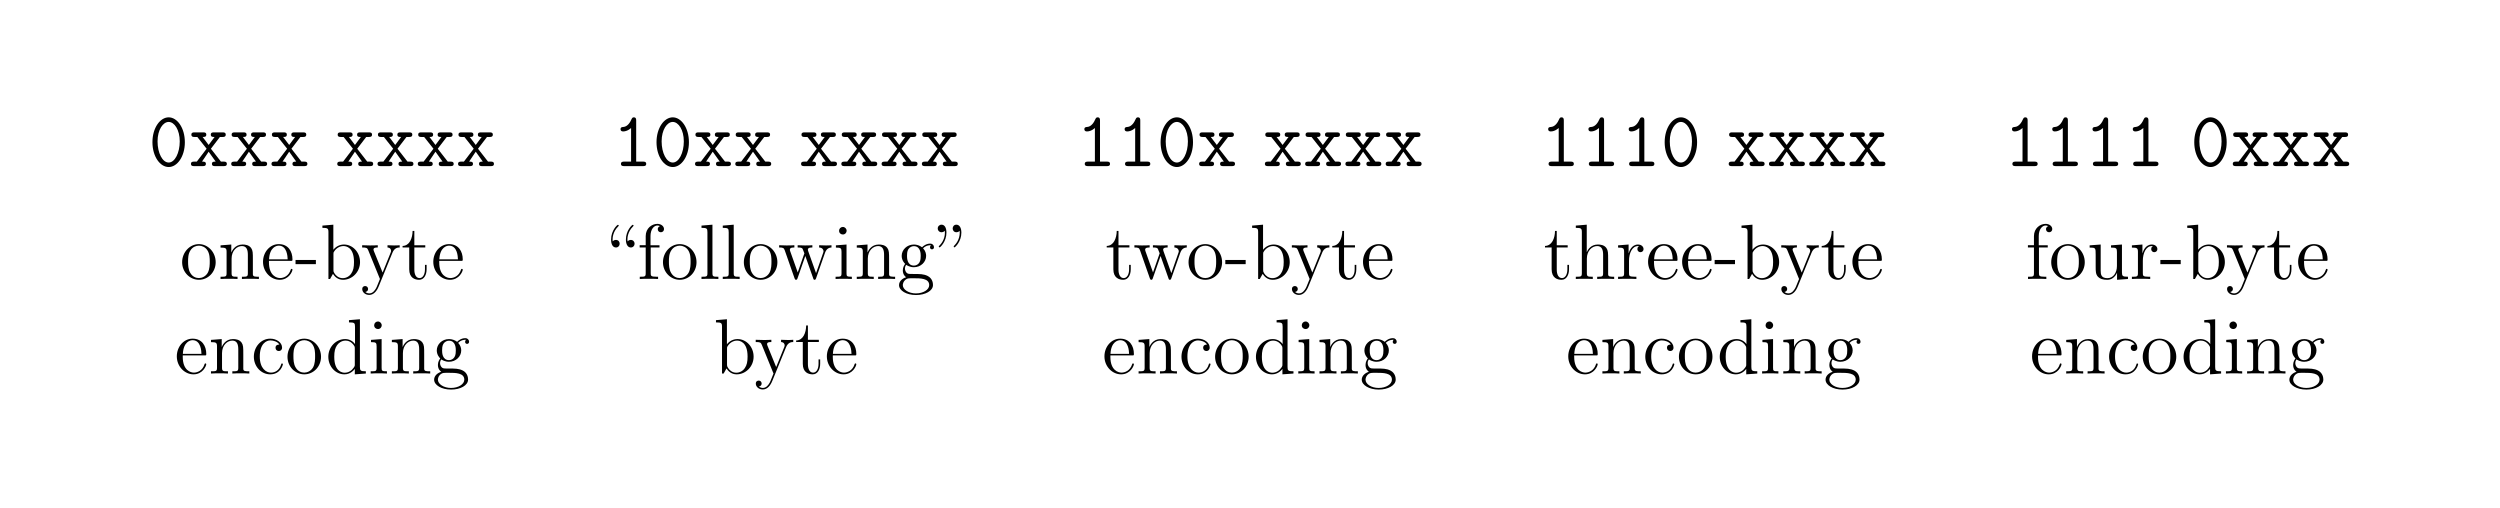
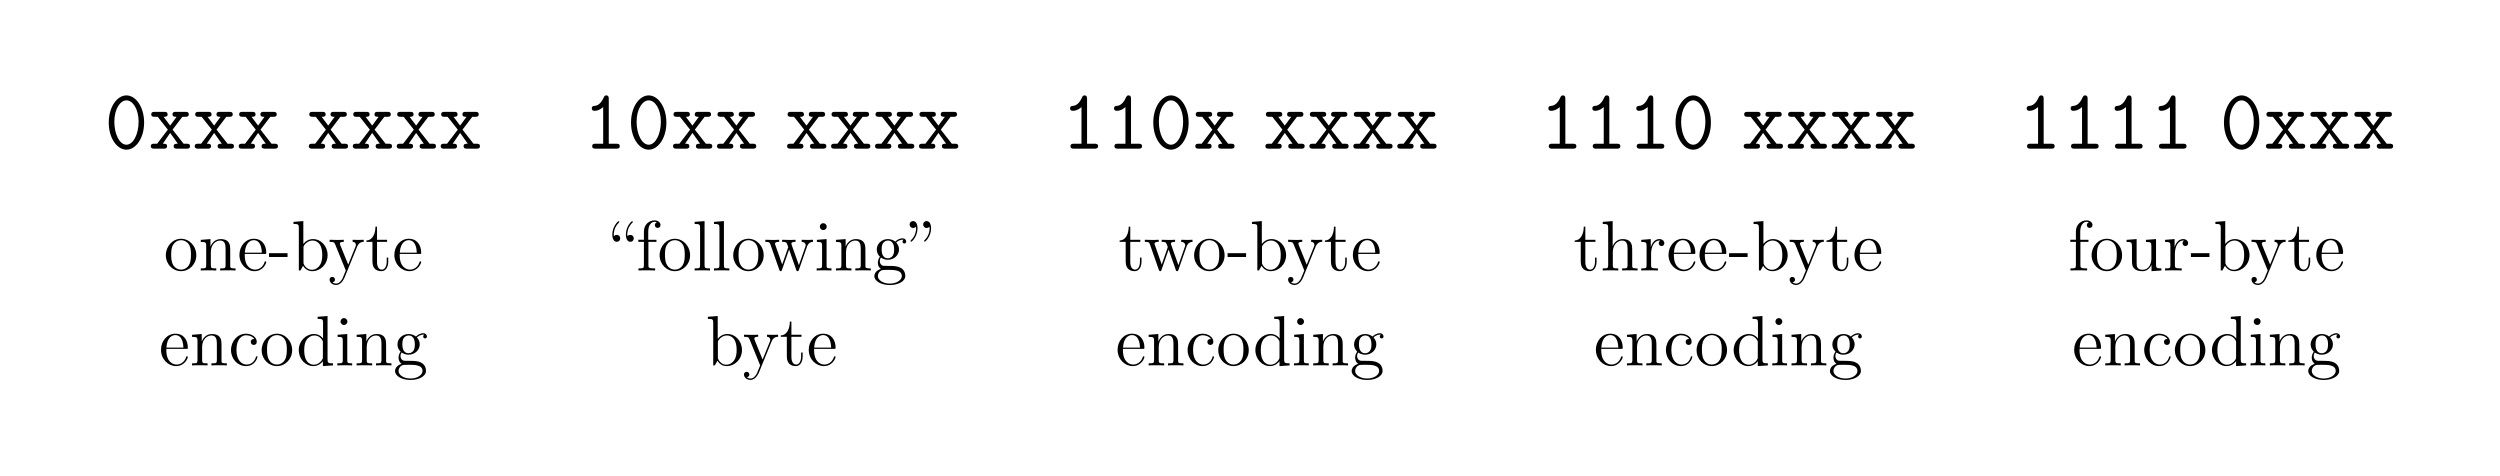
- <svg xmlns="http://www.w3.org/2000/svg" xmlns:xlink="http://www.w3.org/1999/xlink" width="381.976" height="77.471">
+ <svg xmlns="http://www.w3.org/2000/svg" xmlns:xlink="http://www.w3.org/1999/xlink" width="503.754" height="95.856">
  <defs>
-     <path id="a" d="M5.547-3.64c0-2.235-1.188-3.813-2.469-3.813-1.312 0-2.484 1.61-2.484 3.797C.594-1.437 1.78.14 3.078.14s2.469-1.594 2.469-3.782ZM3.078-.548C2.125-.547 1.375-2 1.375-3.78S2.203-6.75 3.078-6.75c.86 0 1.688 1.188 1.688 2.969 0 1.765-.75 3.234-1.688 3.234Zm0 0" />
-     <path id="b" d="M3.375-2.656 4.75-4.453h.406c.172 0 .485 0 .485-.36 0-.343-.313-.343-.485-.343H3.844c-.172 0-.485 0-.485.343 0 .36.282.36.579.36L3.03-3.234l-.922-1.22c.282 0 .563 0 .563-.359 0-.343-.313-.343-.469-.343H.875c-.172 0-.484 0-.484.343 0 .36.312.36.484.36h.422l1.422 1.797-1.5 1.969H.812c-.171 0-.484 0-.484.343C.328 0 .641 0 .812 0h1.313c.172 0 .484 0 .484-.344s-.28-.344-.593-.344L3.03-2.202 4.11-.688c-.296 0-.578 0-.578.344S3.844 0 4 0h1.328c.172 0 .484 0 .484-.344S5.5-.688 5.329-.688h-.422Zm0 0" />
-     <path id="c" d="M3.64-6.953c0-.188 0-.5-.359-.5-.203 0-.265.11-.344.266-.218.515-.624 1.156-1.25 1.203-.187.015-.437.03-.437.343 0 .204.125.344.39.344.673 0 1.188-.5 1.22-.531v5.14H1.812c-.172 0-.5 0-.5.344s.328.344.5.344h2.875c.171 0 .484 0 .484-.344s-.313-.344-.484-.344H3.64Zm0 0" />
-     <path id="d" d="M5.484-2.563c0-1.53-1.171-2.765-2.562-2.765C1.5-5.328.359-4.062.359-2.562.36-1.032 1.547.124 2.922.124c1.406 0 2.562-1.172 2.562-2.688ZM2.922-.14c-.438 0-.969-.187-1.313-.78-.328-.532-.343-1.235-.343-1.75 0-.454 0-1.173.375-1.72.328-.515.859-.703 1.28-.703.454 0 .97.219 1.282.688.375.547.375 1.297.375 1.734 0 .422 0 1.172-.312 1.735-.329.562-.891.796-1.344.796Zm0 0" />
-     <path id="e" d="M5.313-2.906c0-1.11 0-1.438-.266-1.828-.344-.47-.906-.532-1.313-.532-1.171 0-1.625.985-1.718 1.22v-1.22L.375-5.14v.344c.813 0 .922.094.922.672v3.234c0 .547-.14.547-.922.547V0c.313-.031.969-.031 1.297-.031.344 0 1 0 1.297.031v-.344c-.75 0-.906 0-.906-.547v-2.218c0-1.25.828-1.922 1.578-1.922.734 0 .906.61.906 1.343V-.89c0 .547-.14.547-.906.547V0c.296-.031.953-.031 1.28-.031.345 0 1 0 1.313.031v-.344c-.609 0-.906 0-.921-.36Zm0 0" />
-     <path id="f" d="M4.578-2.766c.266 0 .281 0 .281-.234 0-1.203-.64-2.328-2.093-2.328-1.36 0-2.407 1.234-2.407 2.703 0 1.578 1.22 2.75 2.547 2.75 1.422 0 1.953-1.297 1.953-1.547 0-.078-.046-.125-.125-.125-.093 0-.125.063-.14.125-.313 1-1.11 1.281-1.625 1.281-.5 0-1.703-.343-1.703-2.406v-.219ZM1.281-3c.094-1.875 1.14-2.094 1.485-2.094 1.28 0 1.343 1.688 1.359 2.094Zm0 0" />
-     <path id="g" d="M3.234-2.266v-.64H.125v.64Zm0 0" />
-     <path id="h" d="m2-8.297-1.672.14v.345c.813 0 .922.078.922.671V0h.25c.047-.094.39-.688.438-.781.28.453.78.906 1.546.906 1.375 0 2.594-1.172 2.594-2.703 0-1.516-1.125-2.688-2.453-2.688-.656 0-1.219.297-1.625.797Zm.016 4.469c0-.219 0-.235.14-.422.281-.438.813-.781 1.39-.781.36 0 1.61.14 1.61 2.437 0 .797-.11 1.297-.406 1.735a1.566 1.566 0 0 1-1.313.734c-.64 0-1.062-.406-1.265-.734-.156-.25-.156-.297-.156-.5Zm0 0" />
-     <path id="i" d="M4.844-4c.312-.797.875-.813 1.11-.813v-.343c-.345.031-.516.031-.891.031-.282 0-.313 0-.97-.031v.343c.438.032.548.313.548.516 0 .11-.032.172-.079.297L3.345-.984 2.016-4.25c-.063-.156-.063-.234-.063-.25 0-.313.406-.313.656-.313v-.343c-.312.031-.906.031-1.234.031-.453 0-.484 0-1.156-.031v.343c.687 0 .781.063.937.438L2.938 0c-.516 1.266-.516 1.297-.579 1.39-.203.36-.515.813-1.062.813-.36 0-.594-.219-.594-.219s.422-.046.422-.468a.436.436 0 0 0-.438-.438c-.203 0-.453.11-.453.469 0 .453.438.89 1.063.89.672 0 1.172-.578 1.469-1.343Zm0 0" />
-     <path id="j" d="M2.016-4.813h1.671v-.343H2.016v-2.188H1.75c-.016 1.11-.453 2.266-1.531 2.297v.234h1.015v3.329C1.234-.156 2.11.125 2.75.125c.75 0 1.14-.75 1.14-1.61v-.671h-.25v.656c0 .86-.359 1.36-.812 1.36-.812 0-.812-1.11-.812-1.313Zm0 0" />
-     <path id="k" d="M4.328-4.422c-.14 0-.594 0-.594.484 0 .297.204.5.5.5.266 0 .5-.171.5-.515 0-.797-.843-1.375-1.812-1.375-1.39 0-2.5 1.234-2.5 2.75 0 1.531 1.14 2.703 2.5 2.703 1.578 0 1.937-1.438 1.937-1.547 0-.11-.093-.11-.125-.11-.109 0-.125.032-.156.188C4.312-.5 3.672-.14 3.031-.14c-.734 0-1.703-.64-1.703-2.453 0-1.984 1.016-2.469 1.61-2.469.453 0 1.109.172 1.39.641Zm0 0" />
-     <path id="l" d="M3.578-8.156v.344c.828 0 .922.078.922.671V-4.5A1.829 1.829 0 0 0 3-5.266C1.61-5.266.422-4.094.422-2.562.422-1.048 1.547.124 2.875.124c.906 0 1.422-.61 1.594-.828v.828L6.156 0v-.344c-.812 0-.906-.094-.906-.672v-7.28Zm.89 6.75c0 .218 0 .265-.171.515-.281.422-.766.766-1.375.766-.297 0-1.594-.11-1.594-2.438 0-.859.14-1.328.406-1.734.235-.36.72-.734 1.313-.734.75 0 1.156.531 1.281.734.14.203.14.219.14.438Zm0 0" />
-     <path id="m" d="M2.078-7.36a.59.59 0 0 0-.578-.593.577.577 0 0 0-.578.578c0 .36.281.578.578.578.36 0 .578-.297.578-.562ZM.438-5.14v.343c.75 0 .859.078.859.656v3.25c0 .547-.125.547-.906.547V0c.343-.031.906-.031 1.265-.031.125 0 .813 0 1.219.031v-.344c-.766 0-.813-.062-.813-.531v-4.39Zm0 0" />
-     <path id="n" d="M1.422-2.156c.562.36 1.047.36 1.172.36 1.078 0 1.875-.813 1.875-1.735 0-.313-.094-.766-.469-1.156.453-.47 1.016-.47 1.078-.47.047 0 .11 0 .156.016-.125.047-.171.172-.171.297 0 .172.109.313.296.313.11 0 .313-.063.313-.328a.556.556 0 0 0-.578-.547c-.625 0-1.094.39-1.25.562a2.067 2.067 0 0 0-1.235-.422c-1.078 0-1.875.813-1.875 1.735 0 .672.407 1.11.532 1.219-.141.187-.36.53-.36 1 0 .687.422.984.516 1.046C.875-.109.328.328.328.938c0 .828 1.125 1.515 2.594 1.515 1.422 0 2.594-.64 2.594-1.531 0-.297-.079-1-.797-1.375-.61-.313-1.203-.313-2.235-.313-.734 0-.812 0-1.03-.218a.982.982 0 0 1-.22-.61c0-.203.063-.406.188-.562Zm1.187.11c-1.062 0-1.062-1.204-1.062-1.485 0-.203 0-.703.203-1.016.234-.36.594-.469.844-.469 1.047 0 1.047 1.204 1.047 1.485 0 .203 0 .703-.204 1.015a.97.97 0 0 1-.828.47Zm.313 4.25C1.782 2.203.906 1.608.906.936c0-.093.031-.562.485-.875.265-.171.359-.171 1.203-.171.984 0 2.344 0 2.344 1.046 0 .704-.907 1.266-2.016 1.266Zm0 0" />
-     <path id="o" d="M2.11-5.734c0-.094-.016-.141-.016-.297 0-.172 0-1.14.828-1.969.11-.11.11-.125.11-.156a.134.134 0 0 0-.126-.125c-.11 0-1.047.875-1.047 2.25 0 .734.266 1.218.75 1.218.344 0 .563-.265.563-.578 0-.328-.219-.578-.578-.578-.328 0-.485.219-.485.235Zm2.28 0c-.015-.094-.03-.141-.03-.297 0-.172 0-1.14.827-1.969.11-.11.11-.125.11-.156a.134.134 0 0 0-.125-.125c-.11 0-1.047.875-1.047 2.25 0 .734.281 1.218.75 1.218a.567.567 0 0 0 .578-.578c0-.328-.234-.578-.594-.578-.312 0-.468.219-.468.235Zm0 0" />
-     <path id="p" d="M2.063-4.813h1.343v-.343H2.031v-1.39c0-1.079.547-1.626 1.047-1.626.094 0 .266.016.406.094-.046.015-.343.125-.343.469 0 .265.187.468.468.468a.468.468 0 0 0 .485-.484c0-.438-.438-.797-1.016-.797-.828 0-1.781.656-1.781 1.875v1.39H.375v.345h.922v3.921c0 .547-.125.547-.906.547V0c.343-.031 1-.031 1.359-.031.313 0 1.172 0 1.438.031v-.344h-.235c-.875 0-.89-.14-.89-.562Zm0 0" />
-     <path id="q" d="m2.063-8.297-1.672.14v.345c.812 0 .906.078.906.671v6.25c0 .547-.125.547-.906.547V0c.343-.031.921-.031 1.28-.031.36 0 .954 0 1.298.031v-.344c-.766 0-.906 0-.906-.547Zm0 0" />
-     <path id="r" d="M7.234-4.016c.266-.75.782-.78.985-.796v-.344c-.297.031-.516.031-.875.031-.344 0-.375 0-1.016-.031v.343c.531.032.672.36.672.579 0 .015 0 .093-.047.218L5.86-.89 4.656-4.266c-.047-.14-.047-.171-.047-.203 0-.343.438-.343.688-.343v-.344c-.344.031-.828.031-1.172.031-.39 0-.406 0-1.078-.031v.343c.453 0 .61.032.75.188.047.078.203.469.281.703L3.062-1 1.907-4.25c-.047-.156-.047-.188-.047-.234 0-.329.454-.329.688-.329v-.343c-.297.031-.89.031-1.219.031-.344 0-.36 0-1.11-.031v.343c.61 0 .72.063.86.438l1.5 4.281c.047.125.094.219.219.219.11 0 .172-.047.234-.234L4.22-3.516 5.422-.109c.047.187.11.234.219.234.125 0 .171-.094.218-.219Zm0 0" />
-     <path id="s" d="M1.453-7.375c.016.078.031.14.031.297 0 .172 0 1.14-.828 1.969-.11.093-.11.125-.11.156 0 .062.063.125.126.125.11 0 1.047-.89 1.047-2.25 0-.734-.266-1.219-.75-1.219a.567.567 0 0 0-.578.578.57.57 0 0 0 .593.578c.313 0 .47-.218.47-.234Zm2.281 0c0 .078.016.14.016.297 0 .172 0 1.14-.828 1.969-.094.093-.094.125-.094.156 0 .062.047.125.11.125.109 0 1.062-.89 1.062-2.25 0-.734-.281-1.219-.766-1.219-.343 0-.562.266-.562.578 0 .313.219.578.578.578.328 0 .484-.218.484-.234Zm0 0" />
-     <path id="t" d="M5.313-2.906c0-1.11 0-1.438-.266-1.828-.344-.47-.906-.532-1.313-.532-1.03 0-1.515.766-1.671 1.141h-.016v-4.172l-1.672.14v.345c.813 0 .922.078.922.671v6.25c0 .547-.14.547-.922.547V0c.313-.031.969-.031 1.297-.031.344 0 1 0 1.297.031v-.344c-.75 0-.906 0-.906-.547v-2.218c0-1.25.828-1.922 1.578-1.922.734 0 .906.61.906 1.343V-.89c0 .547-.14.547-.906.547V0c.296-.031.953-.031 1.28-.031.345 0 1 0 1.313.031v-.344c-.609 0-.906 0-.921-.36Zm0 0" />
-     <path id="u" d="M2-2.781c0-1.156.469-2.25 1.39-2.25.094 0 .126 0 .172.015-.093.047-.28.11-.28.438 0 .344.265.484.452.484.25 0 .485-.156.485-.484 0-.36-.328-.688-.844-.688-1.016 0-1.36 1.094-1.422 1.329h-.016v-1.329L.329-5.14v.344c.813 0 .922.094.922.672v3.234c0 .547-.14.547-.922.547V0c.344-.031 1-.031 1.36-.031.328 0 1.171 0 1.437.031v-.344h-.234C2.016-.344 2-.484 2-.906Zm0 0" />
-     <path id="v" d="M3.64-5.14v.343c.813 0 .907.094.907.672v2.14c0 1.016-.547 1.86-1.438 1.86-.984 0-1.046-.563-1.046-1.188v-3.953L.375-5.14v.344c.922 0 .922.047.922 1.11v1.78c0 .75 0 1.173.36 1.579.28.297.765.453 1.374.453.203 0 .594 0 1-.36.344-.265.532-.718.532-.718V.125L6.234 0v-.344c-.812 0-.921-.094-.921-.672v-4.25Zm0 0" />
+     <path id="a" d="M7.984-5.25c0-3.203-1.703-5.484-3.562-5.484-1.875 0-3.563 2.312-3.563 5.468 0 3.204 1.704 5.47 3.563 5.47 1.875 0 3.562-2.298 3.562-5.454ZM4.422-.797c-1.36 0-2.438-2.078-2.438-4.64 0-2.563 1.188-4.297 2.438-4.297 1.266 0 2.453 1.734 2.453 4.296 0 2.547-1.094 4.641-2.453 4.641Zm0 0" />
+     <path id="b" d="m4.86-3.828 1.968-2.594h.61c.234 0 .687 0 .687-.5s-.453-.5-.688-.5H5.532c-.25 0-.687 0-.687.5s.406.5.828.5L4.375-4.656 3.047-6.422c.39 0 .812 0 .812-.5s-.453-.5-.687-.5H1.25c-.234 0-.688 0-.688.5s.454.5.688.5h.61l2.046 2.594L1.75-1h-.578c-.234 0-.703 0-.703.5s.469.5.703.5h1.89c.25 0 .688 0 .688-.5S3.36-1 2.89-1l1.485-2.172L5.922-1c-.422 0-.844 0-.844.5s.453.5.688.5h1.906c.25 0 .703 0 .703-.5S7.922-1 7.672-1h-.594Zm0 0" />
+     <path id="c" d="M5.234-10.016c0-.265 0-.718-.5-.718-.296 0-.39.156-.5.39-.328.735-.89 1.64-1.812 1.719-.25.016-.61.047-.61.5 0 .297.172.5.547.5.97 0 1.704-.719 1.75-.766V-1H2.594c-.235 0-.703 0-.703.5s.468.5.703.5H6.75c.234 0 .703 0 .703-.5S6.984-1 6.75-1H5.234Zm0 0" />
+     <path id="d" d="M6.578-3.063c0-1.859-1.406-3.328-3.062-3.328-1.72 0-3.079 1.516-3.079 3.329C.438-1.234 1.86.14 3.5.14c1.688 0 3.078-1.407 3.078-3.204ZM3.516-.171c-.532 0-1.172-.234-1.594-.937-.39-.641-.406-1.485-.406-2.094 0-.547 0-1.422.453-2.063A1.836 1.836 0 0 1 3.5-6.109c.563 0 1.156.25 1.547.812.453.656.453 1.563.453 2.094 0 .5 0 1.39-.375 2.062-.406.704-1.063.97-1.61.97Zm0 0" />
+     <path id="e" d="M6.39-3.484c0-1.329 0-1.735-.343-2.204-.406-.546-1.078-.64-1.578-.64-1.39 0-1.938 1.187-2.047 1.484h-.016v-1.484l-1.953.156v.422c.984 0 1.094.094 1.094.797v3.89c0 .641-.156.641-1.094.641V0C.828-.031 1.61-.031 2.016-.031c.406 0 1.187 0 1.562.031v-.422c-.922 0-1.094 0-1.094-.64v-2.672c0-1.5.985-2.297 1.875-2.297.891 0 1.094.718 1.094 1.593v3.375c0 .641-.156.641-1.094.641V0c.375-.031 1.157-.031 1.547-.031.422 0 1.188 0 1.563.031v-.422c-.719 0-1.078 0-1.078-.422Zm0 0" />
+     <path id="f" d="M5.5-3.328c.313 0 .344 0 .344-.266 0-1.453-.782-2.797-2.516-2.797-1.64 0-2.89 1.47-2.89 3.25C.438-1.25 1.89.141 3.483.141c1.704 0 2.36-1.547 2.36-1.844 0-.094-.078-.14-.157-.14-.125 0-.156.062-.171.14C5.14-.5 4.172-.172 3.578-.172c-.61 0-2.062-.406-2.062-2.89v-.266Zm-3.969-.266c.125-2.265 1.375-2.515 1.782-2.515 1.53 0 1.624 2.015 1.64 2.515Zm0 0" />
+     <path id="g" d="M3.89-2.719v-.765H.157v.765Zm0 0" />
+     <path id="h" d="m2.39-9.953-1.984.156v.422c.969 0 1.078.094 1.078.797V0h.329c.046-.11.453-.828.515-.938.328.532.938 1.079 1.86 1.079C5.843.14 7.28-1.25 7.28-3.094c0-1.828-1.343-3.234-2.937-3.234-.782 0-1.453.36-1.953.969Zm.032 5.36c0-.25 0-.282.156-.516.344-.516.985-.922 1.688-.922.421 0 1.937.172 1.937 2.922 0 .953-.156 1.562-.5 2.078-.281.437-.86.89-1.578.89-.766 0-1.266-.5-1.516-.89-.187-.297-.187-.36-.187-.61Zm0 0" />
+     <path id="i" d="M5.813-4.797c.39-.953 1.062-.969 1.328-.969v-.421c-.407.03-.61.03-1.079.03-.328 0-.359 0-1.156-.03v.421c.532.032.657.36.657.61 0 .14-.032.203-.079.343L4.016-1.188 2.422-5.094c-.078-.203-.078-.281-.078-.297 0-.375.5-.375.781-.375v-.421c-.375.03-1.078.03-1.469.03-.547 0-.578 0-1.39-.03v.421c.828 0 .937.079 1.125.516L3.53 0c-.64 1.516-.64 1.547-.687 1.656-.25.438-.64.985-1.281.985-.438 0-.72-.266-.72-.266s.5-.047.5-.547a.517.517 0 0 0-.53-.531c-.235 0-.547.14-.547.547 0 .547.53 1.078 1.296 1.078.797 0 1.391-.703 1.766-1.61Zm0 0" />
+     <path id="j" d="M2.406-5.766h2.031v-.421h-2.03v-2.641h-.313c-.016 1.36-.531 2.734-1.828 2.781v.281h1.218v3.985C1.484-.188 2.531.14 3.297.14c.906 0 1.375-.891 1.375-1.922v-.813h-.313v.781c0 1.032-.421 1.641-.968 1.641-.985 0-.985-1.328-.985-1.578Zm0 0" />
+     <path id="k" d="M5.188-5.313c-.172 0-.704 0-.704.594 0 .344.25.594.594.594.328 0 .61-.203.61-.625 0-.953-1.016-1.64-2.172-1.64C1.844-6.39.5-4.907.5-3.095.5-1.266 1.875.141 3.5.141c1.89 0 2.328-1.72 2.328-1.844 0-.14-.11-.14-.14-.14-.141 0-.157.046-.188.218C5.172-.609 4.406-.172 3.625-.172c-.875 0-2.031-.766-2.031-2.937 0-2.391 1.218-2.97 1.937-2.97.547 0 1.328.22 1.656.766Zm0 0" />
+     <path id="l" d="M4.297-9.797v.422c.984 0 1.094.094 1.094.797v3.172a2.22 2.22 0 0 0-1.797-.922C1.938-6.328.5-4.922.5-3.078.5-1.266 1.86.14 3.438.14c1.093 0 1.718-.72 1.921-.985v.985L7.391 0v-.422c-.985 0-1.094-.094-1.094-.797v-8.734Zm1.062 8.125c0 .25 0 .297-.203.61-.343.5-.922.921-1.64.921-.375 0-1.922-.14-1.922-2.921 0-1.047.172-1.61.484-2.094.281-.438.86-.875 1.578-.875.89 0 1.39.64 1.531.875.172.234.172.265.172.515Zm0 0" />
+     <path id="m" d="M2.5-8.828a.71.71 0 0 0-.703-.703.684.684 0 0 0-.688.687c0 .422.344.703.688.703a.706.706 0 0 0 .703-.687ZM.516-6.172v.422c.921 0 1.046.078 1.046.781v3.907c0 .64-.156.64-1.093.64V0c.406-.031 1.094-.031 1.515-.031.157 0 .985 0 1.47.031v-.422c-.923 0-.985-.062-.985-.625v-5.281Zm0 0" />
+     <path id="n" d="M1.703-2.594c.672.438 1.25.438 1.406.438 1.297 0 2.25-.969 2.25-2.078 0-.391-.109-.922-.562-1.391.547-.578 1.234-.578 1.297-.578.062 0 .125 0 .187.031a.381.381 0 0 0-.218.36c0 .203.14.375.375.375.125 0 .375-.079.375-.391a.677.677 0 0 0-.704-.656c-.75 0-1.296.453-1.5.671a2.445 2.445 0 0 0-1.484-.515c-1.281 0-2.25.984-2.25 2.078 0 .828.5 1.36.64 1.484a1.917 1.917 0 0 0-.421 1.188c0 .828.5 1.187.61 1.266C1.046-.126.39.39.39 1.14c0 .984 1.343 1.796 3.109 1.796 1.703 0 3.125-.75 3.125-1.828 0-.359-.094-1.203-.953-1.656-.734-.375-1.453-.375-2.688-.375-.875 0-.968 0-1.234-.265-.14-.141-.266-.422-.266-.72 0-.25.079-.484.22-.687Zm1.422.14c-1.266 0-1.266-1.452-1.266-1.78 0-.25 0-.844.25-1.235a1.244 1.244 0 0 1 1-.562c1.266 0 1.266 1.453 1.266 1.781 0 .266 0 .844-.25 1.234a1.204 1.204 0 0 1-1 .563Zm.39 5.095c-1.374 0-2.421-.704-2.421-1.516 0-.125.031-.688.562-1.047.328-.203.453-.203 1.453-.203 1.188 0 2.813 0 2.813 1.25 0 .844-1.094 1.516-2.406 1.516Zm0 0" />
+     <path id="o" d="M2.531-6.89c0-.094-.015-.173-.015-.36 0-.188 0-1.36.984-2.344.125-.125.125-.156.125-.203a.14.14 0 0 0-.14-.14c-.126 0-1.266 1.062-1.266 2.687 0 .89.328 1.469.906 1.469.422 0 .688-.313.688-.688 0-.39-.266-.703-.704-.703-.39 0-.578.266-.578.281Zm2.735 0c-.016-.094-.032-.173-.032-.36 0-.188 0-1.36.985-2.344.14-.125.14-.156.14-.203 0-.078-.078-.14-.156-.14-.125 0-1.25 1.062-1.25 2.687 0 .89.328 1.469.906 1.469a.674.674 0 0 0 .688-.688.681.681 0 0 0-.703-.703c-.39 0-.578.266-.578.281Zm0 0" />
+     <path id="p" d="M2.469-5.766h1.625v-.421H2.437V-7.86c0-1.297.657-1.954 1.25-1.954.11 0 .329.032.5.11-.062.015-.421.156-.421.562 0 .329.234.563.562.563.344 0 .578-.235.578-.578 0-.531-.515-.938-1.203-.938-1 0-2.14.766-2.14 2.235v1.671H.438v.422h1.125v4.704c0 .64-.157.64-1.094.64V0c.406-.031 1.187-.031 1.625-.031.39 0 1.406 0 1.734.031v-.422h-.281c-1.047 0-1.078-.156-1.078-.672Zm0 0" />
+     <path id="q" d="m2.469-9.953-2 .156v.422c.984 0 1.094.094 1.094.797v7.515c0 .641-.157.641-1.094.641V0c.406-.031 1.11-.031 1.547-.031.421 0 1.14 0 1.546.031v-.422c-.921 0-1.093 0-1.093-.64Zm0 0" />
+     <path id="r" d="M8.672-4.813c.328-.906.953-.937 1.203-.953v-.421c-.36.03-.625.03-1.063.03-.421 0-.453 0-1.218-.03v.421c.64.032.812.422.812.688 0 .016 0 .11-.062.266L7.03-1.063 5.594-5.125c-.078-.172-.078-.203-.078-.234 0-.407.53-.407.843-.407v-.421c-.406.03-1 .03-1.406.03-.469 0-.5 0-1.297-.03v.421c.547 0 .735.032.89.22.079.077.25.562.345.843l-1.22 3.5L2.298-5.11c-.078-.188-.078-.22-.078-.266 0-.39.562-.39.844-.39v-.423c-.36.032-1.079.032-1.47.032-.405 0-.437 0-1.327-.032v.422c.718 0 .875.063 1.03.516L3.095-.11c.062.157.11.25.265.25.125 0 .204-.046.266-.265l1.438-4.094L6.5-.125c.063.219.14.266.266.266.156 0 .203-.094.265-.25Zm0 0" />
+     <path id="s" d="M1.75-8.844c.016.094.031.172.031.36 0 .187 0 1.359-1 2.343-.125.125-.125.157-.125.204 0 .078.078.14.14.14.141 0 1.266-1.062 1.266-2.687 0-.891-.328-1.47-.906-1.47a.674.674 0 0 0-.687.688c0 .391.281.704.703.704.39 0 .578-.266.578-.282Zm2.719 0c.015.094.031.172.031.36 0 .187 0 1.359-.984 2.343-.125.125-.125.157-.125.204 0 .078.062.14.14.14.125 0 1.266-1.062 1.266-2.687 0-.891-.344-1.47-.906-1.47-.422 0-.688.313-.688.688 0 .391.266.704.703.704.375 0 .563-.266.563-.282Zm0 0" />
+     <path id="t" d="M6.39-3.484c0-1.329 0-1.735-.343-2.204-.406-.546-1.078-.64-1.578-.64-1.235 0-1.797.937-2 1.375h-.016v-5l-2 .156v.422c.984 0 1.094.094 1.094.797v7.515c0 .641-.156.641-1.094.641V0C.828-.031 1.61-.031 2.016-.031c.406 0 1.187 0 1.562.031v-.422c-.922 0-1.094 0-1.094-.64v-2.672c0-1.5.985-2.297 1.875-2.297.891 0 1.094.718 1.094 1.593v3.375c0 .641-.156.641-1.094.641V0c.375-.031 1.157-.031 1.547-.031.422 0 1.188 0 1.563.031v-.422c-.719 0-1.078 0-1.078-.422Zm0 0" />
+     <path id="u" d="M2.39-3.344c0-1.39.579-2.687 1.688-2.687h.203c-.125.062-.343.156-.343.531 0 .422.328.578.546.578.297 0 .579-.187.579-.578 0-.422-.391-.828-1-.828-1.22 0-1.641 1.328-1.72 1.594h-.015v-1.594l-1.922.156v.422c.969 0 1.078.094 1.078.797v3.89c0 .641-.156.641-1.078.641V0c.39-.031 1.188-.031 1.61-.031.39 0 1.406 0 1.75.031v-.422h-.297c-1.047 0-1.078-.156-1.078-.672Zm0 0" />
+     <path id="v" d="M4.36-6.172v.422c.968 0 1.093.094 1.093.797v2.578c0 1.219-.64 2.234-1.719 2.234-1.187 0-1.25-.671-1.25-1.437v-4.75l-2.03.156v.422c1.093 0 1.093.047 1.093 1.313v2.156c0 .89 0 1.406.437 1.875.344.375.922.547 1.657.547.25 0 .703 0 1.187-.407.422-.343.656-.875.656-.875V.141L7.47 0v-.422c-.969 0-1.078-.094-1.078-.797v-5.11Zm0 0" />
  </defs>
-   <use xlink:href="#a" x="22.697" y="25.381" />
-   <use xlink:href="#b" x="28.849" y="25.381" />
-   <use xlink:href="#b" x="35.001" y="25.381" />
-   <use xlink:href="#b" x="41.153" y="25.381" />
-   <use xlink:href="#b" x="51.203" y="25.381" />
-   <use xlink:href="#b" x="57.355" y="25.381" />
-   <use xlink:href="#b" x="63.507" y="25.381" />
-   <use xlink:href="#b" x="69.659" y="25.381" />
-   <use xlink:href="#c" x="93.563" y="25.381" />
-   <use xlink:href="#a" x="99.715" y="25.381" />
-   <use xlink:href="#b" x="105.867" y="25.381" />
-   <use xlink:href="#b" x="112.019" y="25.381" />
-   <use xlink:href="#b" x="122.069" y="25.381" />
-   <use xlink:href="#b" x="128.221" y="25.381" />
-   <use xlink:href="#b" x="134.373" y="25.381" />
-   <use xlink:href="#b" x="140.525" y="25.381" />
-   <use xlink:href="#c" x="164.43" y="25.381" />
-   <use xlink:href="#c" x="170.582" y="25.381" />
-   <use xlink:href="#a" x="176.734" y="25.381" />
-   <use xlink:href="#b" x="182.886" y="25.381" />
-   <use xlink:href="#b" x="192.936" y="25.381" />
-   <use xlink:href="#b" x="199.088" y="25.381" />
-   <use xlink:href="#b" x="205.24" y="25.381" />
-   <use xlink:href="#b" x="211.392" y="25.381" />
-   <use xlink:href="#c" x="235.296" y="25.381" />
-   <use xlink:href="#c" x="241.448" y="25.381" />
-   <use xlink:href="#c" x="247.6" y="25.381" />
-   <use xlink:href="#a" x="253.752" y="25.381" />
-   <use xlink:href="#b" x="263.802" y="25.381" />
-   <use xlink:href="#b" x="269.954" y="25.381" />
-   <use xlink:href="#b" x="276.106" y="25.381" />
-   <use xlink:href="#b" x="282.258" y="25.381" />
-   <use xlink:href="#c" x="306.162" y="25.381" />
-   <use xlink:href="#c" x="312.314" y="25.381" />
-   <use xlink:href="#c" x="318.466" y="25.381" />
-   <use xlink:href="#c" x="324.618" y="25.381" />
-   <use xlink:href="#a" x="334.668" y="25.381" />
-   <use xlink:href="#b" x="340.82" y="25.381" />
-   <use xlink:href="#b" x="346.972" y="25.381" />
-   <use xlink:href="#b" x="353.124" y="25.381" />
-   <use xlink:href="#d" x="27.47" y="42.626" />
-   <use xlink:href="#e" x="33.323" y="42.626" />
-   <use xlink:href="#f" x="39.827" y="42.626" />
-   <use xlink:href="#g" x="45.03" y="42.626" />
-   <use xlink:href="#h" x="48.932" y="42.626" />
-   <use xlink:href="#i" x="55.113" y="42.626" />
-   <use xlink:href="#j" x="61.291" y="42.626" />
-   <use xlink:href="#f" x="65.844" y="42.626" />
-   <use xlink:href="#f" x="26.657" y="57.072" />
-   <use xlink:href="#e" x="31.86" y="57.072" />
-   <use xlink:href="#k" x="38.364" y="57.072" />
-   <use xlink:href="#d" x="43.566" y="57.072" />
-   <use xlink:href="#l" x="49.742" y="57.072" />
-   <use xlink:href="#m" x="56.246" y="57.072" />
-   <use xlink:href="#e" x="59.498" y="57.072" />
-   <use xlink:href="#n" x="66.002" y="57.072" />
-   <use xlink:href="#o" x="91.507" y="42.626" />
-   <use xlink:href="#p" x="97.36" y="42.626" />
-   <use xlink:href="#d" x="100.937" y="42.626" />
-   <use xlink:href="#q" x="106.791" y="42.626" />
-   <use xlink:href="#q" x="110.042" y="42.626" />
-   <use xlink:href="#d" x="113.294" y="42.626" />
-   <use xlink:href="#r" x="118.825" y="42.626" />
-   <use xlink:href="#m" x="127.279" y="42.626" />
-   <use xlink:href="#e" x="130.531" y="42.626" />
-   <use xlink:href="#n" x="137.035" y="42.626" />
-   <use xlink:href="#s" x="142.888" y="42.626" />
-   <use xlink:href="#h" x="109.066" y="57.072" />
-   <use xlink:href="#i" x="115.247" y="57.072" />
-   <use xlink:href="#j" x="121.425" y="57.072" />
-   <use xlink:href="#f" x="125.978" y="57.072" />
-   <use xlink:href="#j" x="168.877" y="42.626" />
-   <use xlink:href="#r" x="173.107" y="42.626" />
-   <use xlink:href="#d" x="181.239" y="42.626" />
-   <use xlink:href="#g" x="187.092" y="42.626" />
-   <use xlink:href="#h" x="190.982" y="42.626" />
-   <use xlink:href="#i" x="197.163" y="42.626" />
-   <use xlink:href="#j" x="203.341" y="42.626" />
-   <use xlink:href="#f" x="207.894" y="42.626" />
-   <use xlink:href="#f" x="168.389" y="57.072" />
-   <use xlink:href="#e" x="173.592" y="57.072" />
-   <use xlink:href="#k" x="180.096" y="57.072" />
-   <use xlink:href="#d" x="185.298" y="57.072" />
-   <use xlink:href="#l" x="191.474" y="57.072" />
-   <use xlink:href="#m" x="197.978" y="57.072" />
-   <use xlink:href="#e" x="201.23" y="57.072" />
-   <use xlink:href="#n" x="207.734" y="57.072" />
-   <use xlink:href="#j" x="235.841" y="42.626" />
-   <use xlink:href="#t" x="240.394" y="42.626" />
-   <use xlink:href="#u" x="246.897" y="42.626" />
-   <use xlink:href="#f" x="251.45" y="42.626" />
-   <use xlink:href="#f" x="256.653" y="42.626" />
-   <use xlink:href="#g" x="261.856" y="42.626" />
-   <use xlink:href="#h" x="265.758" y="42.626" />
-   <use xlink:href="#i" x="271.939" y="42.626" />
-   <use xlink:href="#j" x="278.117" y="42.626" />
-   <use xlink:href="#f" x="282.67" y="42.626" />
-   <use xlink:href="#f" x="239.255" y="57.072" />
-   <use xlink:href="#e" x="244.458" y="57.072" />
-   <use xlink:href="#k" x="250.962" y="57.072" />
-   <use xlink:href="#d" x="256.164" y="57.072" />
-   <use xlink:href="#l" x="262.34" y="57.072" />
-   <use xlink:href="#m" x="268.844" y="57.072" />
-   <use xlink:href="#e" x="272.096" y="57.072" />
-   <use xlink:href="#n" x="278.6" y="57.072" />
-   <use xlink:href="#p" x="309.471" y="42.626" />
-   <use xlink:href="#d" x="313.048" y="42.626" />
-   <use xlink:href="#v" x="318.901" y="42.626" />
-   <use xlink:href="#u" x="325.405" y="42.626" />
-   <use xlink:href="#g" x="329.957" y="42.626" />
-   <use xlink:href="#h" x="333.86" y="42.626" />
-   <use xlink:href="#i" x="340.04" y="42.626" />
-   <use xlink:href="#j" x="346.219" y="42.626" />
-   <use xlink:href="#f" x="350.771" y="42.626" />
-   <use xlink:href="#f" x="310.121" y="57.072" />
-   <use xlink:href="#e" x="315.324" y="57.072" />
-   <use xlink:href="#k" x="321.828" y="57.072" />
-   <use xlink:href="#d" x="327.03" y="57.072" />
-   <use xlink:href="#l" x="333.206" y="57.072" />
-   <use xlink:href="#m" x="339.71" y="57.072" />
-   <use xlink:href="#e" x="342.962" y="57.072" />
-   <use xlink:href="#n" x="349.466" y="57.072" />
+   <use xlink:href="#a" x="21.055" y="29.957" />
+   <use xlink:href="#b" x="29.914" y="29.957" />
+   <use xlink:href="#b" x="38.773" y="29.957" />
+   <use xlink:href="#b" x="47.632" y="29.957" />
+   <use xlink:href="#b" x="61.759" y="29.957" />
+   <use xlink:href="#b" x="70.618" y="29.957" />
+   <use xlink:href="#b" x="79.477" y="29.957" />
+   <use xlink:href="#b" x="88.336" y="29.957" />
+   <use xlink:href="#c" x="117.433" y="29.957" />
+   <use xlink:href="#a" x="126.292" y="29.957" />
+   <use xlink:href="#b" x="135.151" y="29.957" />
+   <use xlink:href="#b" x="144.01" y="29.957" />
+   <use xlink:href="#b" x="158.137" y="29.957" />
+   <use xlink:href="#b" x="166.996" y="29.957" />
+   <use xlink:href="#b" x="175.855" y="29.957" />
+   <use xlink:href="#b" x="184.714" y="29.957" />
+   <use xlink:href="#c" x="213.81" y="29.957" />
+   <use xlink:href="#c" x="222.669" y="29.957" />
+   <use xlink:href="#a" x="231.528" y="29.957" />
+   <use xlink:href="#b" x="240.387" y="29.957" />
+   <use xlink:href="#b" x="254.514" y="29.957" />
+   <use xlink:href="#b" x="263.373" y="29.957" />
+   <use xlink:href="#b" x="272.232" y="29.957" />
+   <use xlink:href="#b" x="281.091" y="29.957" />
+   <use xlink:href="#c" x="310.188" y="29.957" />
+   <use xlink:href="#c" x="319.047" y="29.957" />
+   <use xlink:href="#c" x="327.906" y="29.957" />
+   <use xlink:href="#a" x="336.765" y="29.957" />
+   <use xlink:href="#b" x="350.892" y="29.957" />
+   <use xlink:href="#b" x="359.751" y="29.957" />
+   <use xlink:href="#b" x="368.61" y="29.957" />
+   <use xlink:href="#b" x="377.469" y="29.957" />
+   <use xlink:href="#c" x="406.566" y="29.957" />
+   <use xlink:href="#c" x="415.425" y="29.957" />
+   <use xlink:href="#c" x="424.284" y="29.957" />
+   <use xlink:href="#c" x="433.143" y="29.957" />
+   <use xlink:href="#a" x="447.27" y="29.957" />
+   <use xlink:href="#b" x="456.129" y="29.957" />
+   <use xlink:href="#b" x="464.988" y="29.957" />
+   <use xlink:href="#b" x="473.847" y="29.957" />
+   <use xlink:href="#d" x="32.978" y="54.502" />
+   <use xlink:href="#e" x="40.002" y="54.502" />
+   <use xlink:href="#f" x="47.806" y="54.502" />
+   <use xlink:href="#g" x="54.05" y="54.502" />
+   <use xlink:href="#h" x="58.732" y="54.502" />
+   <use xlink:href="#i" x="66.149" y="54.502" />
+   <use xlink:href="#j" x="73.563" y="54.502" />
+   <use xlink:href="#f" x="79.026" y="54.502" />
+   <use xlink:href="#f" x="32.002" y="73.63" />
+   <use xlink:href="#e" x="38.245" y="73.63" />
+   <use xlink:href="#k" x="46.05" y="73.63" />
+   <use xlink:href="#d" x="52.293" y="73.63" />
+   <use xlink:href="#l" x="59.705" y="73.63" />
+   <use xlink:href="#m" x="67.509" y="73.63" />
+   <use xlink:href="#e" x="71.411" y="73.63" />
+   <use xlink:href="#n" x="79.215" y="73.63" />
+   <use xlink:href="#o" x="121.162" y="54.502" />
+   <use xlink:href="#p" x="128.186" y="54.502" />
+   <use xlink:href="#d" x="132.478" y="54.502" />
+   <use xlink:href="#q" x="139.502" y="54.502" />
+   <use xlink:href="#q" x="143.404" y="54.502" />
+   <use xlink:href="#d" x="147.307" y="54.502" />
+   <use xlink:href="#r" x="153.943" y="54.502" />
+   <use xlink:href="#m" x="164.089" y="54.502" />
+   <use xlink:href="#e" x="167.991" y="54.502" />
+   <use xlink:href="#n" x="175.795" y="54.502" />
+   <use xlink:href="#s" x="182.819" y="54.502" />
+   <use xlink:href="#h" x="142.232" y="73.63" />
+   <use xlink:href="#i" x="149.649" y="73.63" />
+   <use xlink:href="#j" x="157.063" y="73.63" />
+   <use xlink:href="#f" x="162.526" y="73.63" />
+   <use xlink:href="#j" x="225.344" y="54.502" />
+   <use xlink:href="#r" x="230.42" y="54.502" />
+   <use xlink:href="#d" x="240.178" y="54.502" />
+   <use xlink:href="#g" x="247.202" y="54.502" />
+   <use xlink:href="#h" x="251.87" y="54.502" />
+   <use xlink:href="#i" x="259.287" y="54.502" />
+   <use xlink:href="#j" x="266.701" y="54.502" />
+   <use xlink:href="#f" x="272.164" y="54.502" />
+   <use xlink:href="#f" x="224.758" y="73.63" />
+   <use xlink:href="#e" x="231.001" y="73.63" />
+   <use xlink:href="#k" x="238.806" y="73.63" />
+   <use xlink:href="#d" x="245.049" y="73.63" />
+   <use xlink:href="#l" x="252.461" y="73.63" />
+   <use xlink:href="#m" x="260.265" y="73.63" />
+   <use xlink:href="#e" x="264.167" y="73.63" />
+   <use xlink:href="#n" x="271.971" y="73.63" />
+   <use xlink:href="#j" x="317.039" y="54.502" />
+   <use xlink:href="#t" x="322.502" y="54.502" />
+   <use xlink:href="#u" x="330.306" y="54.502" />
+   <use xlink:href="#f" x="335.769" y="54.502" />
+   <use xlink:href="#f" x="342.013" y="54.502" />
+   <use xlink:href="#g" x="348.256" y="54.502" />
+   <use xlink:href="#h" x="352.939" y="54.502" />
+   <use xlink:href="#i" x="360.356" y="54.502" />
+   <use xlink:href="#j" x="367.77" y="54.502" />
+   <use xlink:href="#f" x="373.233" y="54.502" />
+   <use xlink:href="#f" x="321.136" y="73.63" />
+   <use xlink:href="#e" x="327.379" y="73.63" />
+   <use xlink:href="#k" x="335.184" y="73.63" />
+   <use xlink:href="#d" x="341.427" y="73.63" />
+   <use xlink:href="#l" x="348.839" y="73.63" />
+   <use xlink:href="#m" x="356.643" y="73.63" />
+   <use xlink:href="#e" x="360.545" y="73.63" />
+   <use xlink:href="#n" x="368.349" y="73.63" />
+   <use xlink:href="#p" x="416.734" y="54.502" />
+   <use xlink:href="#d" x="421.026" y="54.502" />
+   <use xlink:href="#v" x="428.05" y="54.502" />
+   <use xlink:href="#u" x="435.855" y="54.502" />
+   <use xlink:href="#g" x="441.318" y="54.502" />
+   <use xlink:href="#h" x="446" y="54.502" />
+   <use xlink:href="#i" x="453.417" y="54.502" />
+   <use xlink:href="#j" x="460.831" y="54.502" />
+   <use xlink:href="#f" x="466.294" y="54.502" />
+   <use xlink:href="#f" x="417.514" y="73.63" />
+   <use xlink:href="#e" x="423.757" y="73.63" />
+   <use xlink:href="#k" x="431.562" y="73.63" />
+   <use xlink:href="#d" x="437.805" y="73.63" />
+   <use xlink:href="#l" x="445.217" y="73.63" />
+   <use xlink:href="#m" x="453.021" y="73.63" />
+   <use xlink:href="#e" x="456.923" y="73.63" />
+   <use xlink:href="#n" x="464.727" y="73.63" />
</svg>
